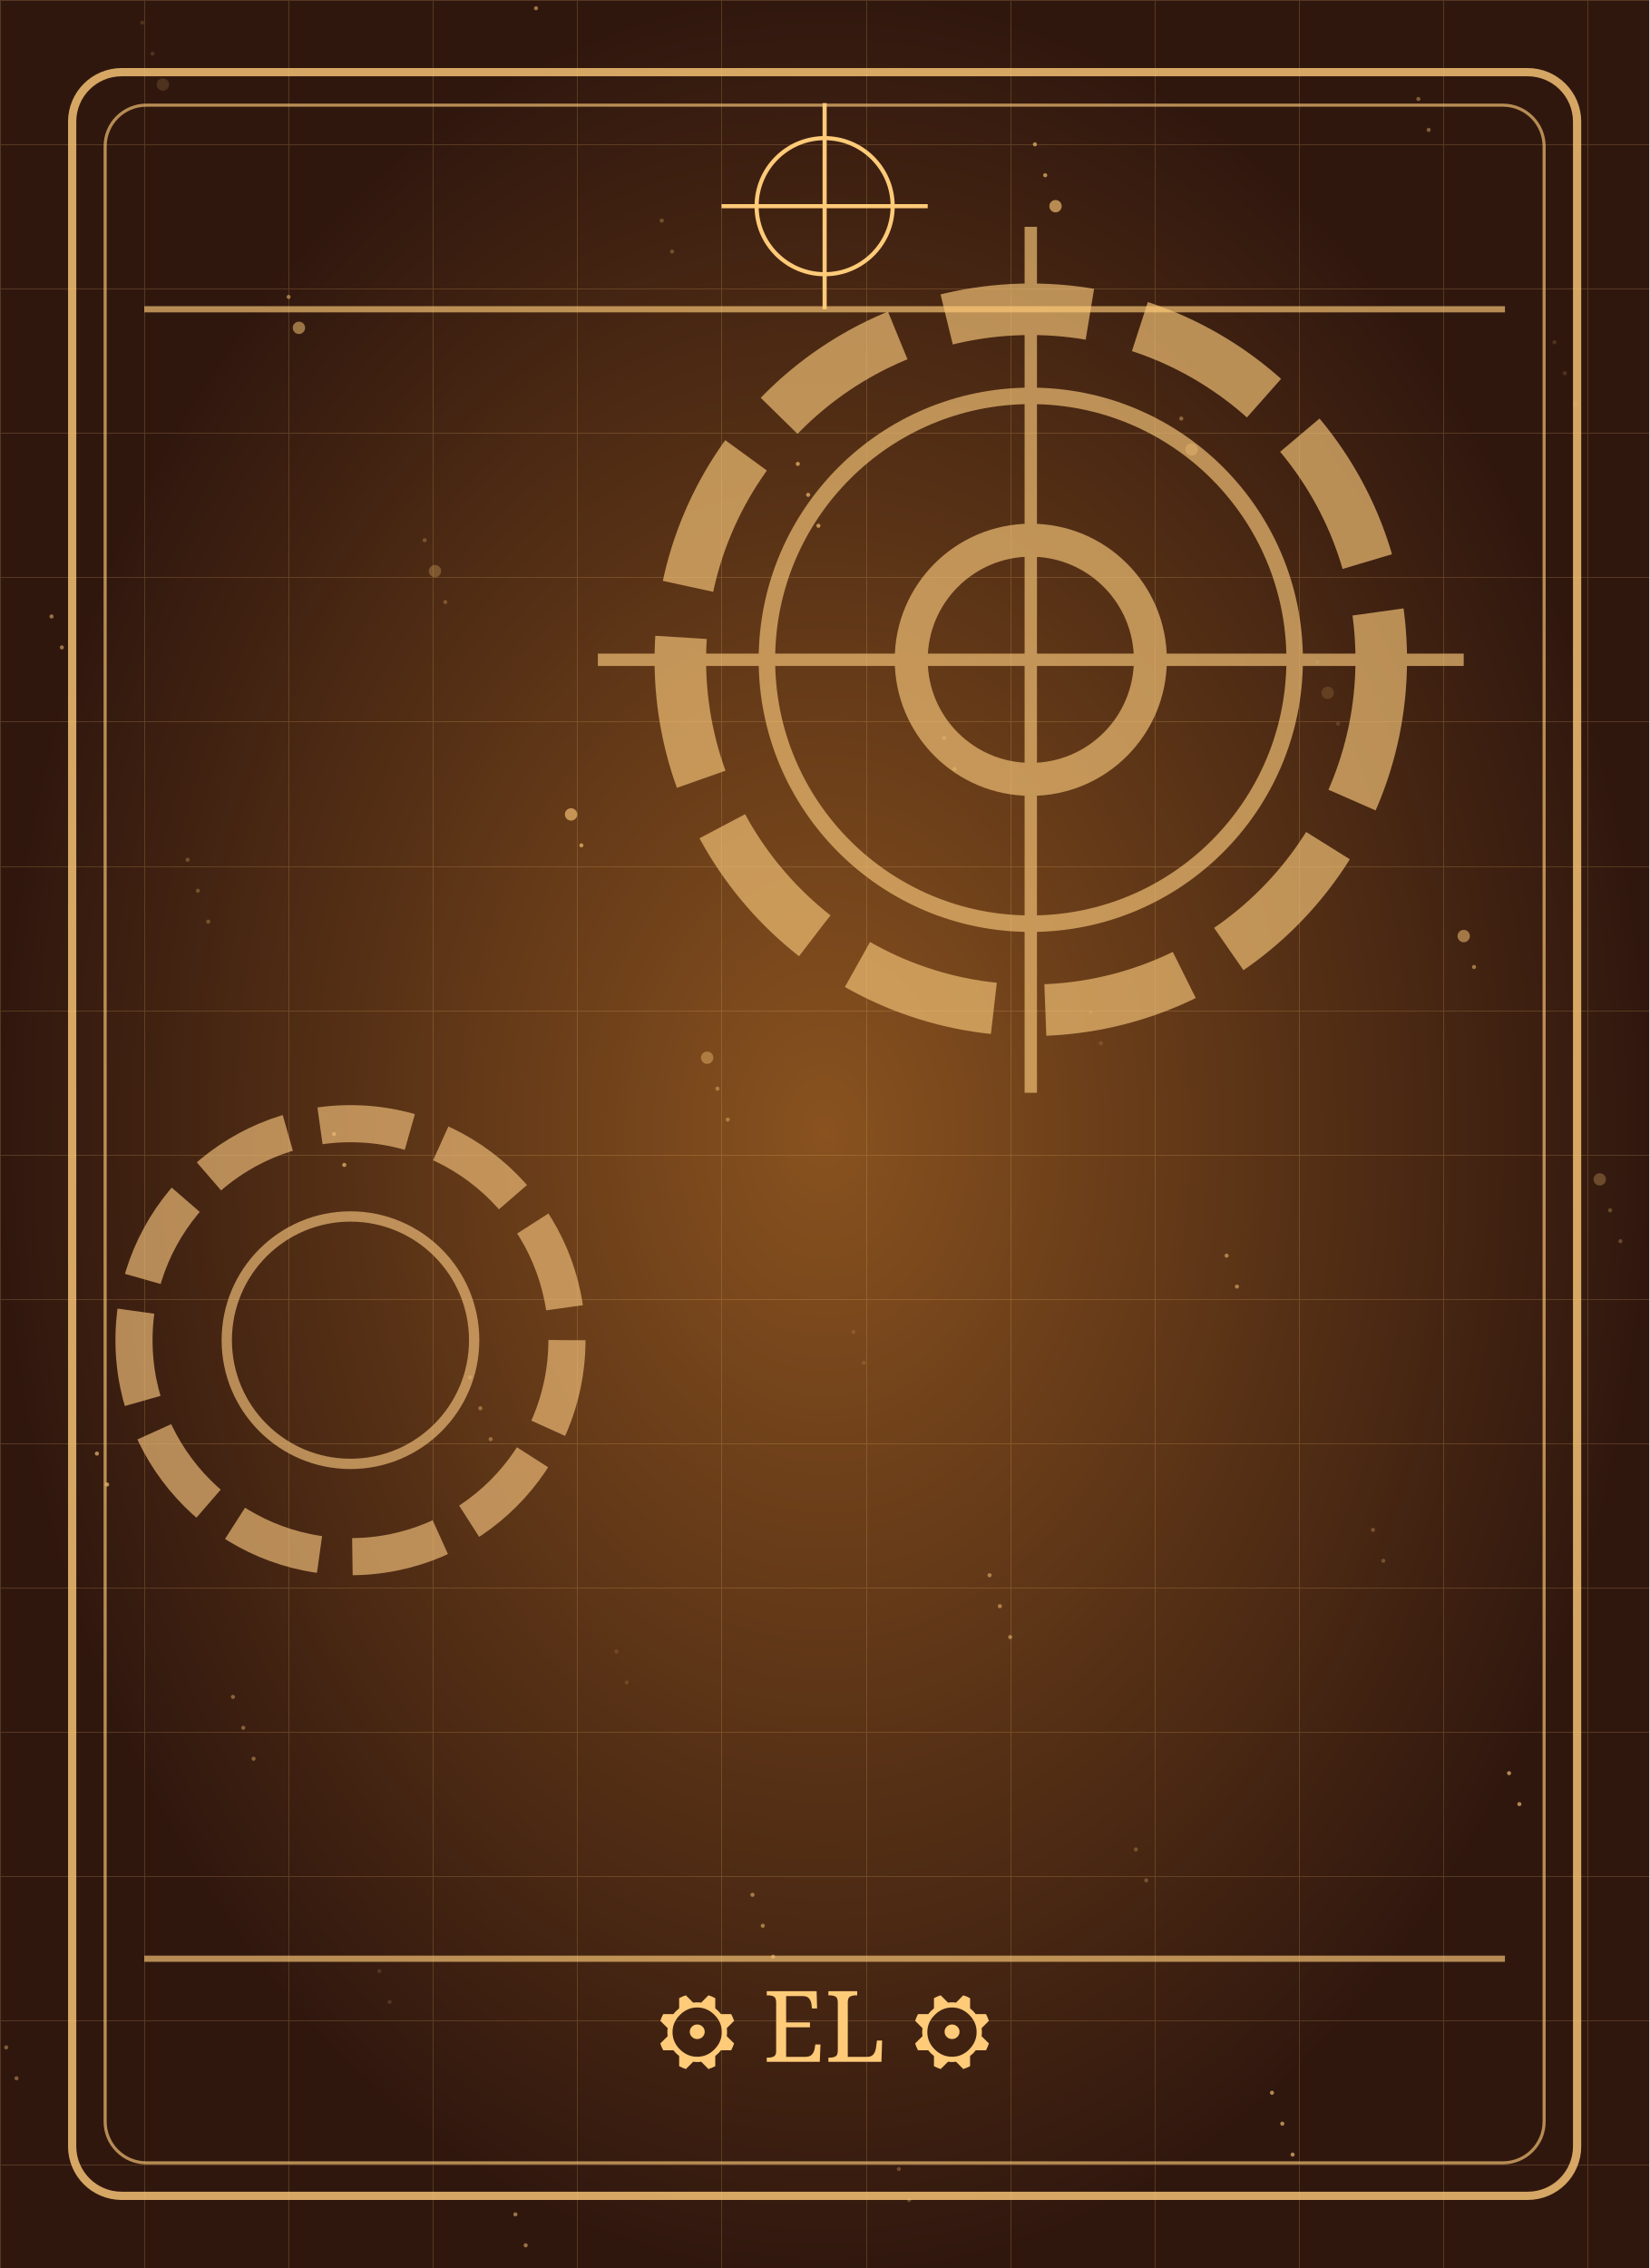
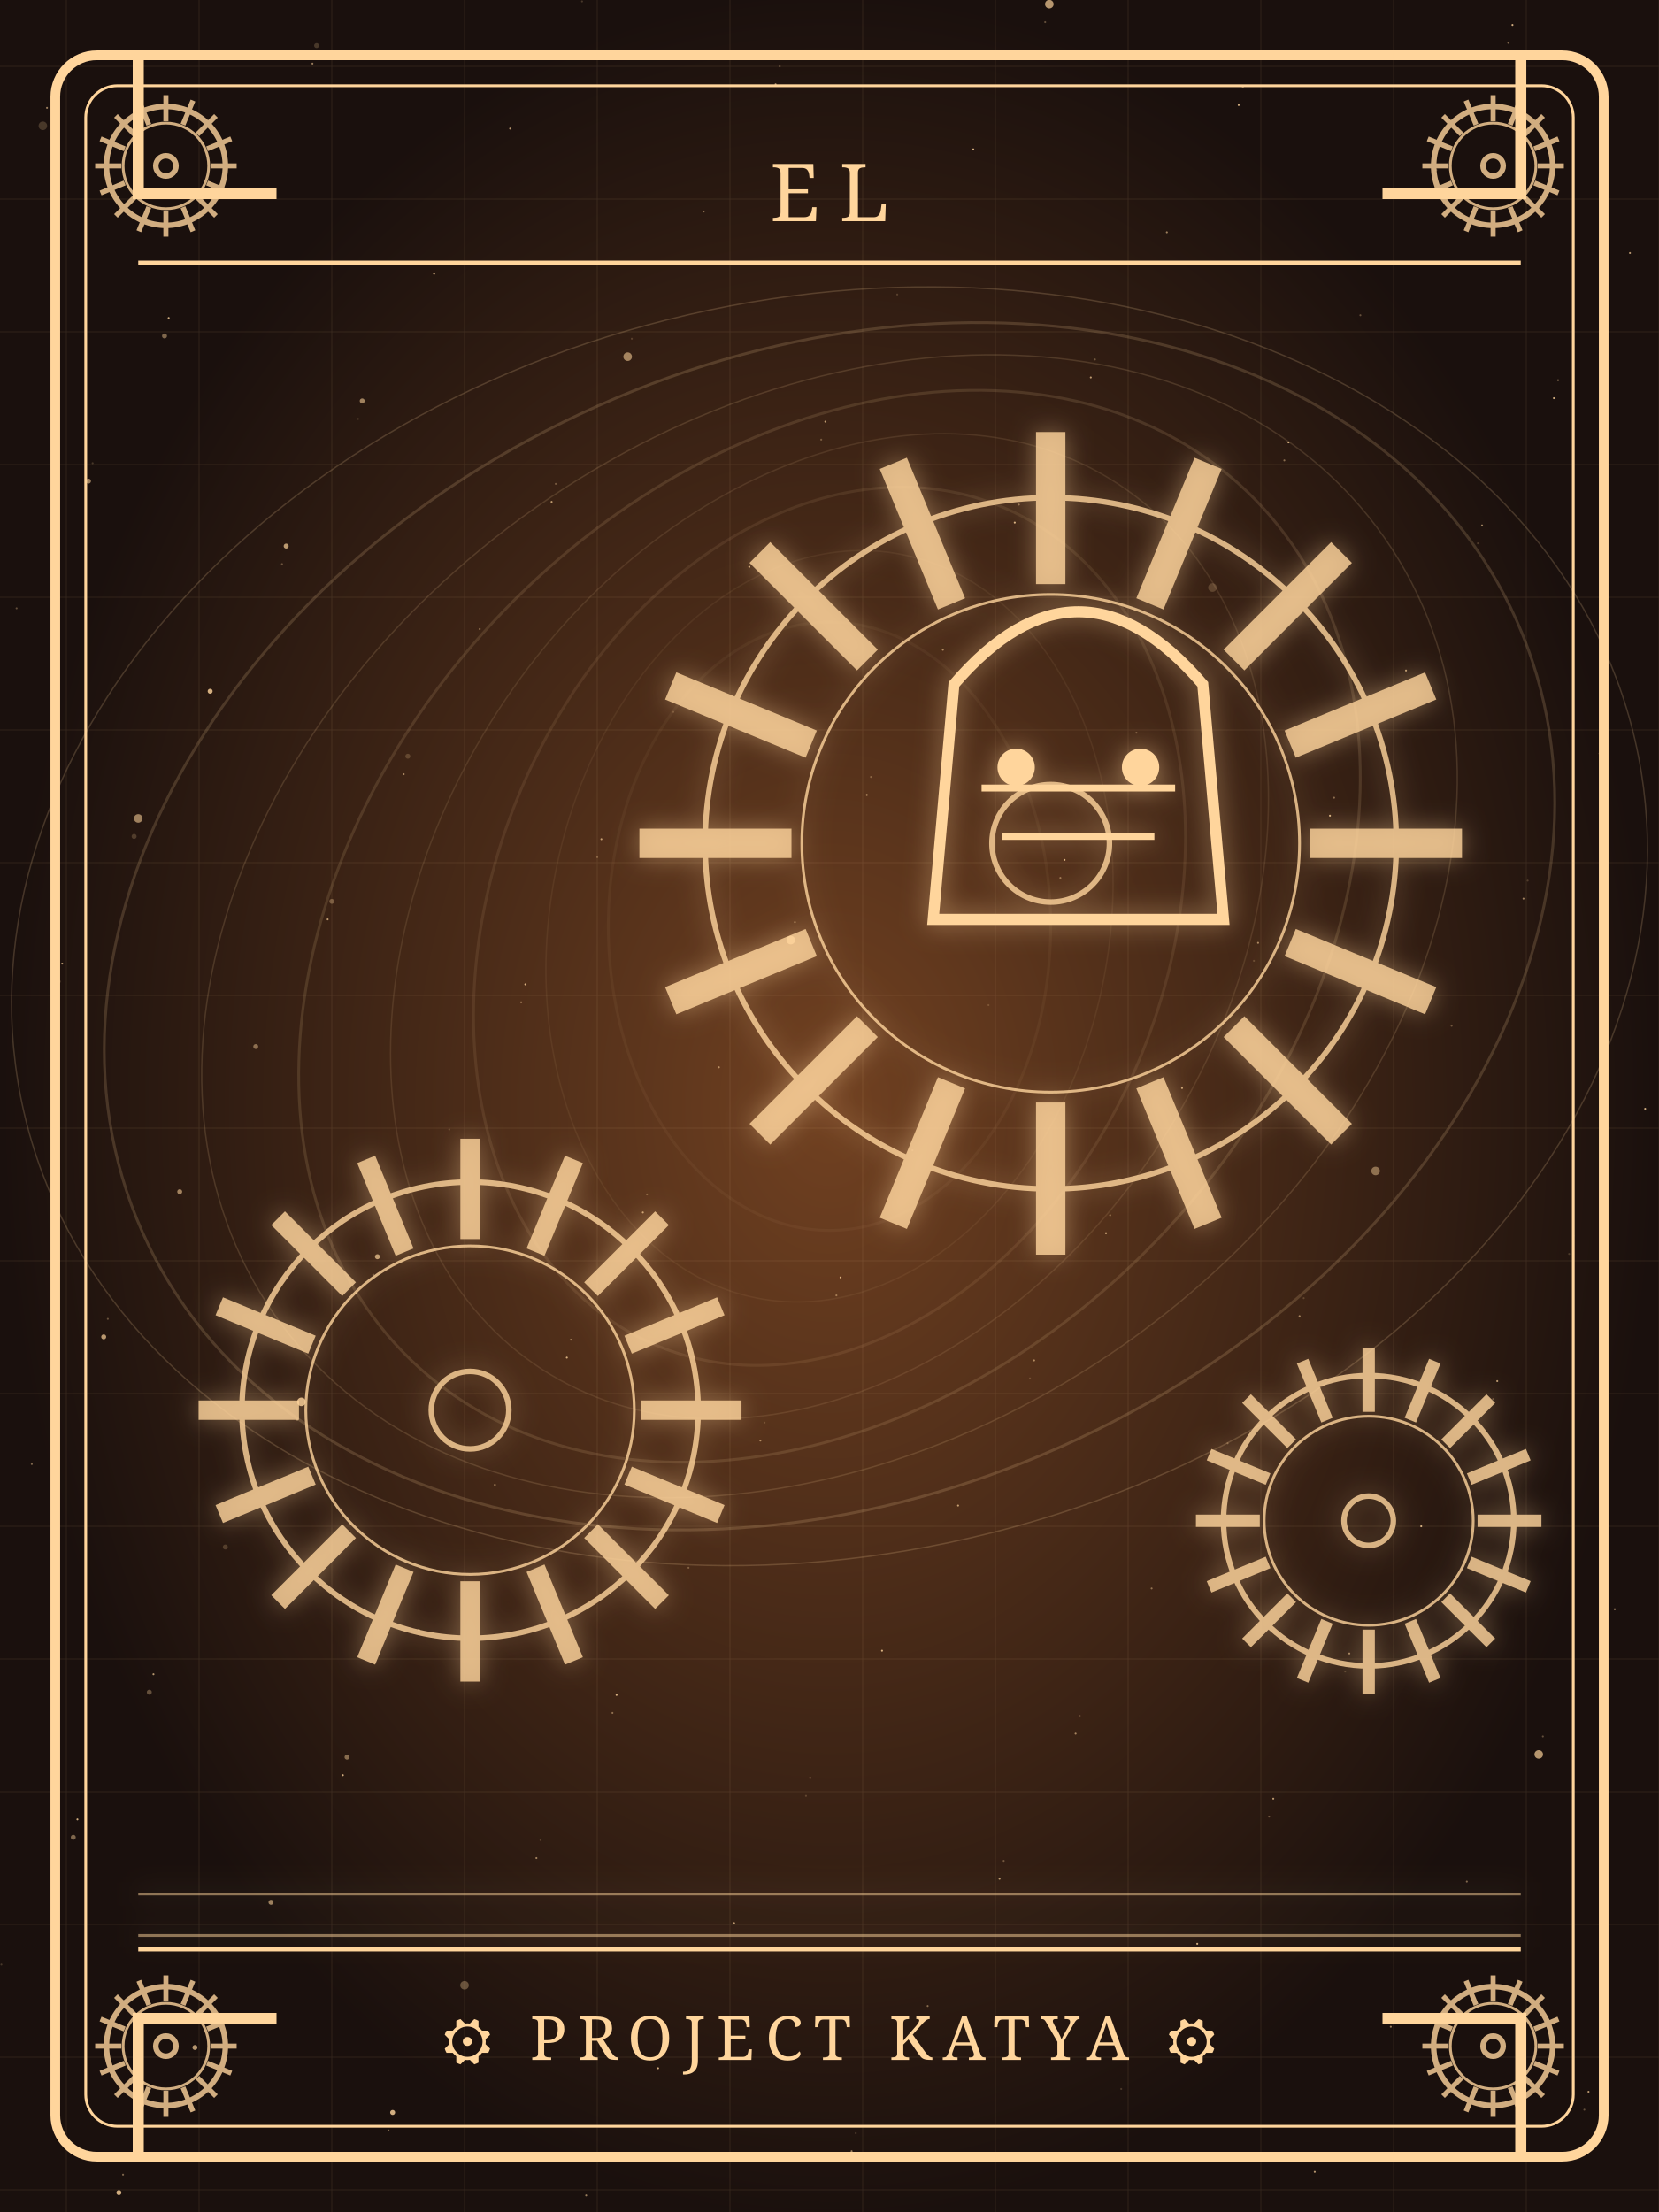
- <svg xmlns="http://www.w3.org/2000/svg" viewBox="0 0 800 1100">
+ <svg xmlns="http://www.w3.org/2000/svg" viewBox="0 0 1200 1600">
  <defs>
-     <radialGradient id="g">
-       <stop stop-color="#89521f" />
-       <stop offset="1" stop-color="#30170e" />
+     <radialGradient id="bg">
+       <stop stop-color="#714121" />
+       <stop offset="1" stop-color="#1a100d" />
    </radialGradient>
-     <pattern id="mesh" width="70" height="70" patternUnits="userSpaceOnUse">
-       <path d="M70 0H0V70" fill="none" stroke="#ffcb79" stroke-width=".8" opacity=".2" />
+     <radialGradient id="planet">
+       <stop stop-color="#ffd59c" stop-opacity=".75" />
+       <stop offset=".45" stop-color="#714121" />
+       <stop offset="1" stop-color="#1a100d" />
+     </radialGradient>
+     <pattern id="stars" width="96" height="96" patternUnits="userSpaceOnUse">
+       <path d="M0 48H96M48 0V96" stroke="#ffd59c" stroke-width=".5" opacity=".12" />
    </pattern>
+     <filter id="glow">
+       <feGaussianBlur stdDeviation="9" />
+     </filter>
  </defs>
-   <rect width="800" height="1100" fill="url(#g)" />
-   <rect width="800" height="1100" fill="url(#mesh)" />
-   <circle cx="79" cy="41" r="3" fill="#ffcb79" opacity="0.15" />
-   <circle cx="216" cy="292" r="1" fill="#ffcb79" opacity="0.27" />
-   <circle cx="353" cy="543" r="1" fill="#ffcb79" opacity="0.39" />
-   <circle cx="490" cy="794" r="1" fill="#ffcb79" opacity="0.51" />
-   <circle cx="627" cy="1045" r="1" fill="#ffcb79" opacity="0.63" />
-   <circle cx="764" cy="196" r="1" fill="#ffcb79" opacity="0.15" />
-   <circle cx="101" cy="447" r="1" fill="#ffcb79" opacity="0.27" />
-   <circle cx="238" cy="698" r="1" fill="#ffcb79" opacity="0.39" />
-   <circle cx="375" cy="949" r="1" fill="#ffcb79" opacity="0.51" />
-   <circle cx="512" cy="100" r="3" fill="#ffcb79" opacity="0.63" />
-   <circle cx="649" cy="351" r="1" fill="#ffcb79" opacity="0.15" />
-   <circle cx="786" cy="602" r="1" fill="#ffcb79" opacity="0.27" />
-   <circle cx="123" cy="853" r="1" fill="#ffcb79" opacity="0.39" />
-   <circle cx="260" cy="4" r="1" fill="#ffcb79" opacity="0.51" />
-   <circle cx="397" cy="255" r="1" fill="#ffcb79" opacity="0.63" />
-   <circle cx="534" cy="506" r="1" fill="#ffcb79" opacity="0.15" />
-   <circle cx="671" cy="757" r="1" fill="#ffcb79" opacity="0.27" />
-   <circle cx="8" cy="1008" r="1" fill="#ffcb79" opacity="0.39" />
-   <circle cx="145" cy="159" r="3" fill="#ffcb79" opacity="0.51" />
-   <circle cx="282" cy="410" r="1" fill="#ffcb79" opacity="0.63" />
-   <circle cx="419" cy="661" r="1" fill="#ffcb79" opacity="0.15" />
-   <circle cx="556" cy="912" r="1" fill="#ffcb79" opacity="0.27" />
-   <circle cx="693" cy="63" r="1" fill="#ffcb79" opacity="0.39" />
-   <circle cx="30" cy="314" r="1" fill="#ffcb79" opacity="0.51" />
-   <circle cx="167" cy="565" r="1" fill="#ffcb79" opacity="0.63" />
-   <circle cx="304" cy="816" r="1" fill="#ffcb79" opacity="0.15" />
-   <circle cx="441" cy="1067" r="1" fill="#ffcb79" opacity="0.27" />
-   <circle cx="578" cy="218" r="3" fill="#ffcb79" opacity="0.39" />
-   <circle cx="715" cy="469" r="1" fill="#ffcb79" opacity="0.51" />
-   <circle cx="52" cy="720" r="1" fill="#ffcb79" opacity="0.63" />
-   <circle cx="189" cy="971" r="1" fill="#ffcb79" opacity="0.15" />
-   <circle cx="326" cy="122" r="1" fill="#ffcb79" opacity="0.27" />
-   <circle cx="463" cy="373" r="1" fill="#ffcb79" opacity="0.39" />
-   <circle cx="600" cy="624" r="1" fill="#ffcb79" opacity="0.51" />
-   <circle cx="737" cy="875" r="1" fill="#ffcb79" opacity="0.63" />
-   <circle cx="74" cy="26" r="1" fill="#ffcb79" opacity="0.15" />
-   <circle cx="211" cy="277" r="3" fill="#ffcb79" opacity="0.27" />
-   <circle cx="348" cy="528" r="1" fill="#ffcb79" opacity="0.39" />
-   <circle cx="485" cy="779" r="1" fill="#ffcb79" opacity="0.51" />
-   <circle cx="622" cy="1030" r="1" fill="#ffcb79" opacity="0.63" />
-   <circle cx="759" cy="181" r="1" fill="#ffcb79" opacity="0.15" />
-   <circle cx="96" cy="432" r="1" fill="#ffcb79" opacity="0.27" />
-   <circle cx="233" cy="683" r="1" fill="#ffcb79" opacity="0.39" />
-   <circle cx="370" cy="934" r="1" fill="#ffcb79" opacity="0.51" />
-   <circle cx="507" cy="85" r="1" fill="#ffcb79" opacity="0.63" />
-   <circle cx="644" cy="336" r="3" fill="#ffcb79" opacity="0.15" />
-   <circle cx="781" cy="587" r="1" fill="#ffcb79" opacity="0.27" />
-   <circle cx="118" cy="838" r="1" fill="#ffcb79" opacity="0.39" />
-   <circle cx="255" cy="1089" r="1" fill="#ffcb79" opacity="0.51" />
-   <circle cx="392" cy="240" r="1" fill="#ffcb79" opacity="0.63" />
-   <circle cx="529" cy="491" r="1" fill="#ffcb79" opacity="0.15" />
-   <circle cx="666" cy="742" r="1" fill="#ffcb79" opacity="0.27" />
-   <circle cx="3" cy="993" r="1" fill="#ffcb79" opacity="0.39" />
-   <circle cx="140" cy="144" r="1" fill="#ffcb79" opacity="0.51" />
-   <circle cx="277" cy="395" r="3" fill="#ffcb79" opacity="0.63" />
-   <circle cx="414" cy="646" r="1" fill="#ffcb79" opacity="0.15" />
-   <circle cx="551" cy="897" r="1" fill="#ffcb79" opacity="0.27" />
-   <circle cx="688" cy="48" r="1" fill="#ffcb79" opacity="0.39" />
-   <circle cx="25" cy="299" r="1" fill="#ffcb79" opacity="0.51" />
-   <circle cx="162" cy="550" r="1" fill="#ffcb79" opacity="0.63" />
-   <circle cx="299" cy="801" r="1" fill="#ffcb79" opacity="0.15" />
-   <circle cx="436" cy="1052" r="1" fill="#ffcb79" opacity="0.27" />
-   <circle cx="573" cy="203" r="1" fill="#ffcb79" opacity="0.39" />
-   <circle cx="710" cy="454" r="3" fill="#ffcb79" opacity="0.51" />
-   <circle cx="47" cy="705" r="1" fill="#ffcb79" opacity="0.63" />
-   <circle cx="184" cy="956" r="1" fill="#ffcb79" opacity="0.15" />
-   <circle cx="321" cy="107" r="1" fill="#ffcb79" opacity="0.27" />
-   <circle cx="458" cy="358" r="1" fill="#ffcb79" opacity="0.39" />
-   <circle cx="595" cy="609" r="1" fill="#ffcb79" opacity="0.51" />
-   <circle cx="732" cy="860" r="1" fill="#ffcb79" opacity="0.63" />
-   <circle cx="69" cy="11" r="1" fill="#ffcb79" opacity="0.15" />
-   <circle cx="206" cy="262" r="1" fill="#ffcb79" opacity="0.27" />
-   <circle cx="343" cy="513" r="3" fill="#ffcb79" opacity="0.39" />
-   <circle cx="480" cy="764" r="1" fill="#ffcb79" opacity="0.51" />
-   <circle cx="617" cy="1015" r="1" fill="#ffcb79" opacity="0.63" />
-   <circle cx="754" cy="166" r="1" fill="#ffcb79" opacity="0.15" />
-   <circle cx="91" cy="417" r="1" fill="#ffcb79" opacity="0.27" />
-   <circle cx="228" cy="668" r="1" fill="#ffcb79" opacity="0.39" />
-   <circle cx="365" cy="919" r="1" fill="#ffcb79" opacity="0.51" />
-   <circle cx="502" cy="70" r="1" fill="#ffcb79" opacity="0.63" />
-   <circle cx="639" cy="321" r="1" fill="#ffcb79" opacity="0.15" />
-   <circle cx="776" cy="572" r="3" fill="#ffcb79" opacity="0.27" />
-   <circle cx="113" cy="823" r="1" fill="#ffcb79" opacity="0.39" />
-   <circle cx="250" cy="1074" r="1" fill="#ffcb79" opacity="0.51" />
-   <circle cx="387" cy="225" r="1" fill="#ffcb79" opacity="0.63" />
-   <g opacity=".7">
-     <g transform="translate(500 320)" fill="none" stroke="#eebd73">
-       <circle r="170" stroke-width="25" stroke-dasharray="70 25" />
-       <circle r="128" stroke-width="8" />
-       <circle r="58" stroke-width="16" />
-       <path d="M-210 0H210M0 -210V210" stroke-width="6" />
+   <rect width="1200" height="1600" fill="url(#bg)" />
+   <rect width="1200" height="1600" fill="url(#stars)" />
+   <circle cx="31" cy="91" r="3.1" fill="#ffd59c" opacity="0.2" />
+   <circle cx="204" cy="408" r="0.7" fill="#ffd59c" opacity="0.32" />
+   <circle cx="377" cy="725" r="0.7" fill="#ffd59c" opacity="0.44" />
+   <circle cx="550" cy="1042" r="0.7" fill="#ffd59c" opacity="0.56" />
+   <circle cx="723" cy="1359" r="0.7" fill="#ffd59c" opacity="0.68" />
+   <circle cx="896" cy="76" r="0.7" fill="#ffd59c" opacity="0.8" />
+   <circle cx="1069" cy="393" r="0.7" fill="#ffd59c" opacity="0.2" />
+   <circle cx="42" cy="710" r="1.8" fill="#ffd59c" opacity="0.32" />
+   <circle cx="215" cy="1027" r="0.7" fill="#ffd59c" opacity="0.44" />
+   <circle cx="388" cy="1344" r="0.7" fill="#ffd59c" opacity="0.56" />
+   <circle cx="561" cy="61" r="0.7" fill="#ffd59c" opacity="0.68" />
+   <circle cx="734" cy="378" r="0.7" fill="#ffd59c" opacity="0.8" />
+   <circle cx="907" cy="695" r="0.7" fill="#ffd59c" opacity="0.2" />
+   <circle cx="1080" cy="1012" r="0.7" fill="#ffd59c" opacity="0.32" />
+   <circle cx="53" cy="1329" r="1.8" fill="#ffd59c" opacity="0.44" />
+   <circle cx="226" cy="46" r="0.7" fill="#ffd59c" opacity="0.56" />
+   <circle cx="399" cy="363" r="0.7" fill="#ffd59c" opacity="0.68" />
+   <circle cx="572" cy="680" r="3.1" fill="#ffd59c" opacity="0.8" />
+   <circle cx="745" cy="997" r="0.7" fill="#ffd59c" opacity="0.2" />
+   <circle cx="918" cy="1314" r="0.7" fill="#ffd59c" opacity="0.32" />
+   <circle cx="1091" cy="31" r="0.7" fill="#ffd59c" opacity="0.44" />
+   <circle cx="64" cy="348" r="1.8" fill="#ffd59c" opacity="0.56" />
+   <circle cx="237" cy="665" r="0.7" fill="#ffd59c" opacity="0.68" />
+   <circle cx="410" cy="982" r="0.7" fill="#ffd59c" opacity="0.8" />
+   <circle cx="583" cy="1299" r="0.7" fill="#ffd59c" opacity="0.2" />
+   <circle cx="756" cy="16" r="0.7" fill="#ffd59c" opacity="0.32" />
+   <circle cx="929" cy="333" r="0.7" fill="#ffd59c" opacity="0.44" />
+   <circle cx="1102" cy="650" r="0.7" fill="#ffd59c" opacity="0.56" />
+   <circle cx="75" cy="967" r="1.8" fill="#ffd59c" opacity="0.68" />
+   <circle cx="248" cy="1284" r="0.7" fill="#ffd59c" opacity="0.8" />
+   <circle cx="421" cy="1" r="0.7" fill="#ffd59c" opacity="0.2" />
+   <circle cx="594" cy="318" r="0.7" fill="#ffd59c" opacity="0.32" />
+   <circle cx="767" cy="635" r="0.7" fill="#ffd59c" opacity="0.44" />
+   <circle cx="940" cy="952" r="0.7" fill="#ffd59c" opacity="0.56" />
+   <circle cx="1113" cy="1269" r="3.1" fill="#ffd59c" opacity="0.68" />
+   <circle cx="86" cy="1586" r="1.8" fill="#ffd59c" opacity="0.8" />
+   <circle cx="259" cy="303" r="0.7" fill="#ffd59c" opacity="0.2" />
+   <circle cx="432" cy="620" r="0.7" fill="#ffd59c" opacity="0.32" />
+   <circle cx="605" cy="937" r="0.7" fill="#ffd59c" opacity="0.44" />
+   <circle cx="778" cy="1254" r="0.7" fill="#ffd59c" opacity="0.56" />
+   <circle cx="951" cy="1571" r="0.7" fill="#ffd59c" opacity="0.68" />
+   <circle cx="1124" cy="288" r="0.7" fill="#ffd59c" opacity="0.8" />
+   <circle cx="97" cy="605" r="1.8" fill="#ffd59c" opacity="0.2" />
+   <circle cx="270" cy="922" r="0.7" fill="#ffd59c" opacity="0.32" />
+   <circle cx="443" cy="1239" r="0.7" fill="#ffd59c" opacity="0.44" />
+   <circle cx="616" cy="1556" r="0.7" fill="#ffd59c" opacity="0.56" />
+   <circle cx="789" cy="273" r="0.7" fill="#ffd59c" opacity="0.68" />
+   <circle cx="962" cy="590" r="0.7" fill="#ffd59c" opacity="0.8" />
+   <circle cx="1135" cy="907" r="0.7" fill="#ffd59c" opacity="0.2" />
+   <circle cx="108" cy="1224" r="1.8" fill="#ffd59c" opacity="0.32" />
+   <circle cx="281" cy="1541" r="0.7" fill="#ffd59c" opacity="0.44" />
+   <circle cx="454" cy="258" r="3.1" fill="#ffd59c" opacity="0.56" />
+   <circle cx="627" cy="575" r="0.7" fill="#ffd59c" opacity="0.68" />
+   <circle cx="800" cy="892" r="0.7" fill="#ffd59c" opacity="0.8" />
+   <circle cx="973" cy="1209" r="0.7" fill="#ffd59c" opacity="0.2" />
+   <circle cx="1146" cy="1526" r="0.7" fill="#ffd59c" opacity="0.32" />
+   <circle cx="119" cy="243" r="1.8" fill="#ffd59c" opacity="0.44" />
+   <circle cx="292" cy="560" r="0.7" fill="#ffd59c" opacity="0.56" />
+   <circle cx="465" cy="877" r="0.7" fill="#ffd59c" opacity="0.68" />
+   <circle cx="638" cy="1194" r="0.7" fill="#ffd59c" opacity="0.8" />
+   <circle cx="811" cy="1511" r="0.7" fill="#ffd59c" opacity="0.2" />
+   <circle cx="984" cy="228" r="0.7" fill="#ffd59c" opacity="0.32" />
+   <circle cx="1157" cy="545" r="0.7" fill="#ffd59c" opacity="0.44" />
+   <circle cx="130" cy="862" r="1.8" fill="#ffd59c" opacity="0.56" />
+   <circle cx="303" cy="1179" r="0.7" fill="#ffd59c" opacity="0.68" />
+   <circle cx="476" cy="1496" r="0.7" fill="#ffd59c" opacity="0.8" />
+   <circle cx="649" cy="213" r="0.7" fill="#ffd59c" opacity="0.2" />
+   <circle cx="822" cy="530" r="0.7" fill="#ffd59c" opacity="0.32" />
+   <circle cx="995" cy="847" r="3.1" fill="#ffd59c" opacity="0.44" />
+   <circle cx="1168" cy="1164" r="0.7" fill="#ffd59c" opacity="0.56" />
+   <circle cx="141" cy="1481" r="1.8" fill="#ffd59c" opacity="0.68" />
+   <circle cx="314" cy="198" r="0.7" fill="#ffd59c" opacity="0.8" />
+   <circle cx="487" cy="515" r="0.7" fill="#ffd59c" opacity="0.2" />
+   <circle cx="660" cy="832" r="0.7" fill="#ffd59c" opacity="0.32" />
+   <circle cx="833" cy="1149" r="0.7" fill="#ffd59c" opacity="0.44" />
+   <circle cx="1006" cy="1466" r="0.7" fill="#ffd59c" opacity="0.56" />
+   <circle cx="1179" cy="183" r="0.7" fill="#ffd59c" opacity="0.68" />
+   <circle cx="152" cy="500" r="1.8" fill="#ffd59c" opacity="0.8" />
+   <circle cx="325" cy="817" r="0.7" fill="#ffd59c" opacity="0.2" />
+   <circle cx="498" cy="1134" r="0.7" fill="#ffd59c" opacity="0.32" />
+   <circle cx="671" cy="1451" r="0.7" fill="#ffd59c" opacity="0.44" />
+   <circle cx="844" cy="168" r="0.7" fill="#ffd59c" opacity="0.56" />
+   <circle cx="1017" cy="485" r="0.7" fill="#ffd59c" opacity="0.68" />
+   <circle cx="1190" cy="802" r="0.7" fill="#ffd59c" opacity="0.8" />
+   <circle cx="163" cy="1119" r="1.8" fill="#ffd59c" opacity="0.2" />
+   <circle cx="336" cy="1436" r="3.1" fill="#ffd59c" opacity="0.32" />
+   <circle cx="509" cy="153" r="0.7" fill="#ffd59c" opacity="0.44" />
+   <circle cx="682" cy="470" r="0.7" fill="#ffd59c" opacity="0.56" />
+   <circle cx="855" cy="787" r="0.7" fill="#ffd59c" opacity="0.68" />
+   <circle cx="1028" cy="1104" r="0.7" fill="#ffd59c" opacity="0.8" />
+   <circle cx="1" cy="1421" r="0.7" fill="#ffd59c" opacity="0.2" />
+   <circle cx="174" cy="138" r="1.8" fill="#ffd59c" opacity="0.32" />
+   <circle cx="347" cy="455" r="0.7" fill="#ffd59c" opacity="0.44" />
+   <circle cx="520" cy="772" r="0.7" fill="#ffd59c" opacity="0.56" />
+   <circle cx="693" cy="1089" r="0.7" fill="#ffd59c" opacity="0.68" />
+   <circle cx="866" cy="1406" r="0.7" fill="#ffd59c" opacity="0.8" />
+   <circle cx="1039" cy="123" r="0.7" fill="#ffd59c" opacity="0.2" />
+   <circle cx="12" cy="440" r="0.7" fill="#ffd59c" opacity="0.32" />
+   <circle cx="185" cy="757" r="1.8" fill="#ffd59c" opacity="0.44" />
+   <circle cx="358" cy="1074" r="0.7" fill="#ffd59c" opacity="0.56" />
+   <circle cx="531" cy="1391" r="0.7" fill="#ffd59c" opacity="0.68" />
+   <circle cx="704" cy="108" r="0.7" fill="#ffd59c" opacity="0.8" />
+   <circle cx="877" cy="425" r="3.1" fill="#ffd59c" opacity="0.2" />
+   <circle cx="1050" cy="742" r="0.7" fill="#ffd59c" opacity="0.32" />
+   <circle cx="23" cy="1059" r="0.7" fill="#ffd59c" opacity="0.44" />
+   <circle cx="196" cy="1376" r="1.8" fill="#ffd59c" opacity="0.56" />
+   <circle cx="369" cy="93" r="0.7" fill="#ffd59c" opacity="0.68" />
+   <circle cx="542" cy="410" r="0.7" fill="#ffd59c" opacity="0.8" />
+   <circle cx="715" cy="727" r="0.7" fill="#ffd59c" opacity="0.2" />
+   <circle cx="888" cy="1044" r="0.7" fill="#ffd59c" opacity="0.32" />
+   <circle cx="1061" cy="1361" r="0.7" fill="#ffd59c" opacity="0.44" />
+   <circle cx="34" cy="78" r="0.7" fill="#ffd59c" opacity="0.56" />
+   <circle cx="207" cy="395" r="1.8" fill="#ffd59c" opacity="0.68" />
+   <circle cx="380" cy="712" r="0.7" fill="#ffd59c" opacity="0.8" />
+   <circle cx="553" cy="1029" r="0.7" fill="#ffd59c" opacity="0.2" />
+   <circle cx="726" cy="1346" r="0.7" fill="#ffd59c" opacity="0.32" />
+   <circle cx="899" cy="63" r="0.7" fill="#ffd59c" opacity="0.44" />
+   <circle cx="1072" cy="380" r="0.7" fill="#ffd59c" opacity="0.56" />
+   <circle cx="45" cy="697" r="0.7" fill="#ffd59c" opacity="0.68" />
+   <circle cx="218" cy="1014" r="3.1" fill="#ffd59c" opacity="0.8" />
+   <circle cx="391" cy="1331" r="0.7" fill="#ffd59c" opacity="0.2" />
+   <circle cx="564" cy="48" r="0.7" fill="#ffd59c" opacity="0.32" />
+   <circle cx="737" cy="365" r="0.7" fill="#ffd59c" opacity="0.44" />
+   <circle cx="910" cy="682" r="0.7" fill="#ffd59c" opacity="0.56" />
+   <circle cx="1083" cy="999" r="0.7" fill="#ffd59c" opacity="0.68" />
+   <circle cx="56" cy="1316" r="0.7" fill="#ffd59c" opacity="0.8" />
+   <circle cx="229" cy="33" r="1.8" fill="#ffd59c" opacity="0.2" />
+   <circle cx="402" cy="350" r="0.7" fill="#ffd59c" opacity="0.32" />
+   <circle cx="575" cy="667" r="0.7" fill="#ffd59c" opacity="0.44" />
+   <circle cx="748" cy="984" r="0.7" fill="#ffd59c" opacity="0.56" />
+   <circle cx="921" cy="1301" r="0.7" fill="#ffd59c" opacity="0.68" />
+   <circle cx="1094" cy="18" r="0.7" fill="#ffd59c" opacity="0.8" />
+   <circle cx="67" cy="335" r="0.7" fill="#ffd59c" opacity="0.2" />
+   <circle cx="240" cy="652" r="1.8" fill="#ffd59c" opacity="0.32" />
+   <circle cx="413" cy="969" r="0.7" fill="#ffd59c" opacity="0.44" />
+   <circle cx="586" cy="1286" r="0.7" fill="#ffd59c" opacity="0.56" />
+   <circle cx="759" cy="3" r="3.1" fill="#ffd59c" opacity="0.68" />
+   <circle cx="932" cy="320" r="0.7" fill="#ffd59c" opacity="0.8" />
+   <circle cx="1105" cy="637" r="0.7" fill="#ffd59c" opacity="0.2" />
+   <circle cx="78" cy="954" r="0.7" fill="#ffd59c" opacity="0.32" />
+   <circle cx="251" cy="1271" r="1.8" fill="#ffd59c" opacity="0.44" />
+   <circle cx="424" cy="1588" r="0.7" fill="#ffd59c" opacity="0.56" />
+   <circle cx="597" cy="305" r="0.7" fill="#ffd59c" opacity="0.68" />
+   <circle cx="770" cy="622" r="0.7" fill="#ffd59c" opacity="0.8" />
+   <circle cx="943" cy="939" r="0.7" fill="#ffd59c" opacity="0.2" />
+   <circle cx="1116" cy="1256" r="0.7" fill="#ffd59c" opacity="0.32" />
+   <circle cx="89" cy="1573" r="0.7" fill="#ffd59c" opacity="0.44" />
+   <circle cx="262" cy="290" r="1.8" fill="#ffd59c" opacity="0.56" />
+   <circle cx="435" cy="607" r="0.7" fill="#ffd59c" opacity="0.68" />
+   <circle cx="608" cy="924" r="0.7" fill="#ffd59c" opacity="0.8" />
+   <circle cx="781" cy="1241" r="0.7" fill="#ffd59c" opacity="0.2" />
+   <circle cx="954" cy="1558" r="0.7" fill="#ffd59c" opacity="0.32" />
+   <circle cx="1127" cy="275" r="0.7" fill="#ffd59c" opacity="0.44" />
+   <circle cx="100" cy="592" r="3.1" fill="#ffd59c" opacity="0.56" />
+   <circle cx="273" cy="909" r="1.8" fill="#ffd59c" opacity="0.68" />
+   <circle cx="446" cy="1226" r="0.7" fill="#ffd59c" opacity="0.8" />
+   <circle cx="619" cy="1543" r="0.7" fill="#ffd59c" opacity="0.2" />
+   <circle cx="792" cy="260" r="0.7" fill="#ffd59c" opacity="0.32" />
+   <circle cx="965" cy="577" r="0.7" fill="#ffd59c" opacity="0.44" />
+   <circle cx="1138" cy="894" r="0.7" fill="#ffd59c" opacity="0.56" />
+   <circle cx="111" cy="1211" r="0.7" fill="#ffd59c" opacity="0.68" />
+   <circle cx="284" cy="1528" r="1.8" fill="#ffd59c" opacity="0.8" />
+   <circle cx="457" cy="245" r="0.7" fill="#ffd59c" opacity="0.2" />
+   <circle cx="630" cy="562" r="0.7" fill="#ffd59c" opacity="0.32" />
+   <circle cx="803" cy="879" r="0.7" fill="#ffd59c" opacity="0.44" />
+   <circle cx="976" cy="1196" r="0.7" fill="#ffd59c" opacity="0.56" />
+   <circle cx="1149" cy="1513" r="0.7" fill="#ffd59c" opacity="0.68" />
+   <circle cx="122" cy="230" r="0.7" fill="#ffd59c" opacity="0.8" />
+   <circle cx="295" cy="547" r="1.8" fill="#ffd59c" opacity="0.2" />
+   <circle cx="468" cy="864" r="0.7" fill="#ffd59c" opacity="0.32" />
+   <ellipse cx="600" cy="670" rx="160" ry="220" fill="none" stroke="#ffd59c" stroke-width="2" opacity="0.05" transform="rotate(0 600 670)" />
+   <ellipse cx="600" cy="670" rx="202" ry="274" fill="none" stroke="#ffd59c" stroke-width="1" opacity="0.07" transform="rotate(11 600 670)" />
+   <ellipse cx="600" cy="670" rx="244" ry="328" fill="none" stroke="#ffd59c" stroke-width="2" opacity="0.09" transform="rotate(22 600 670)" />
+   <ellipse cx="600" cy="670" rx="286" ry="382" fill="none" stroke="#ffd59c" stroke-width="1" opacity="0.11" transform="rotate(33 600 670)" />
+   <ellipse cx="600" cy="670" rx="328" ry="436" fill="none" stroke="#ffd59c" stroke-width="2" opacity="0.13" transform="rotate(44 600 670)" />
+   <ellipse cx="600" cy="670" rx="370" ry="490" fill="none" stroke="#ffd59c" stroke-width="1" opacity="0.15" transform="rotate(55 600 670)" />
+   <ellipse cx="600" cy="670" rx="412" ry="544" fill="none" stroke="#ffd59c" stroke-width="2" opacity="0.17" transform="rotate(66 600 670)" />
+   <ellipse cx="600" cy="670" rx="454" ry="598" fill="none" stroke="#ffd59c" stroke-width="1" opacity="0.19" transform="rotate(77 600 670)" />
+   <g opacity=".5" filter="url(#glow)">
+     <g transform="translate(760 610)" stroke="#ffd59c" fill="none" opacity=".8">
+       <circle r="250" stroke-width="4" />
+       <circle r="180" stroke-width="2" />
+       <circle r="42.5" stroke-width="4" />
+       <path transform="rotate(0)" d="M0 -187.5V-297.5" stroke-width="21.25" />
+       <path transform="rotate(22.5)" d="M0 -187.5V-297.5" stroke-width="21.25" />
+       <path transform="rotate(45)" d="M0 -187.5V-297.5" stroke-width="21.25" />
+       <path transform="rotate(67.5)" d="M0 -187.5V-297.5" stroke-width="21.25" />
+       <path transform="rotate(90)" d="M0 -187.5V-297.5" stroke-width="21.25" />
+       <path transform="rotate(112.5)" d="M0 -187.5V-297.5" stroke-width="21.25" />
+       <path transform="rotate(135)" d="M0 -187.5V-297.5" stroke-width="21.25" />
+       <path transform="rotate(157.5)" d="M0 -187.5V-297.5" stroke-width="21.25" />
+       <path transform="rotate(180)" d="M0 -187.5V-297.5" stroke-width="21.25" />
+       <path transform="rotate(202.5)" d="M0 -187.5V-297.5" stroke-width="21.25" />
+       <path transform="rotate(225)" d="M0 -187.5V-297.5" stroke-width="21.25" />
+       <path transform="rotate(247.5)" d="M0 -187.5V-297.5" stroke-width="21.25" />
+       <path transform="rotate(270)" d="M0 -187.5V-297.5" stroke-width="21.25" />
+       <path transform="rotate(292.5)" d="M0 -187.5V-297.5" stroke-width="21.25" />
+       <path transform="rotate(315)" d="M0 -187.5V-297.5" stroke-width="21.25" />
+       <path transform="rotate(337.5)" d="M0 -187.5V-297.5" stroke-width="21.25" />
    </g>
-     <g transform="translate(170 650)">
-       <circle r="105" stroke="#e9b875" fill="none" stroke-width="18" stroke-dasharray="44 16" />
-       <circle r="60" stroke="#e9b875" fill="none" stroke-width="5" />
+     <g transform="translate(340 1020)" stroke="#ffd59c" fill="none" opacity=".8">
+       <circle r="165" stroke-width="4" />
+       <circle r="118.8" stroke-width="2" />
+       <circle r="28.05" stroke-width="4" />
+       <path transform="rotate(0)" d="M0 -123.75V-196.35" stroke-width="14.025" />
+       <path transform="rotate(22.5)" d="M0 -123.75V-196.35" stroke-width="14.025" />
+       <path transform="rotate(45)" d="M0 -123.75V-196.35" stroke-width="14.025" />
+       <path transform="rotate(67.5)" d="M0 -123.75V-196.35" stroke-width="14.025" />
+       <path transform="rotate(90)" d="M0 -123.75V-196.35" stroke-width="14.025" />
+       <path transform="rotate(112.5)" d="M0 -123.75V-196.35" stroke-width="14.025" />
+       <path transform="rotate(135)" d="M0 -123.75V-196.35" stroke-width="14.025" />
+       <path transform="rotate(157.5)" d="M0 -123.75V-196.35" stroke-width="14.025" />
+       <path transform="rotate(180)" d="M0 -123.75V-196.35" stroke-width="14.025" />
+       <path transform="rotate(202.5)" d="M0 -123.75V-196.35" stroke-width="14.025" />
+       <path transform="rotate(225)" d="M0 -123.75V-196.35" stroke-width="14.025" />
+       <path transform="rotate(247.5)" d="M0 -123.75V-196.35" stroke-width="14.025" />
+       <path transform="rotate(270)" d="M0 -123.75V-196.35" stroke-width="14.025" />
+       <path transform="rotate(292.5)" d="M0 -123.75V-196.35" stroke-width="14.025" />
+       <path transform="rotate(315)" d="M0 -123.75V-196.35" stroke-width="14.025" />
+       <path transform="rotate(337.5)" d="M0 -123.75V-196.35" stroke-width="14.025" />
    </g>
-   </g>
-   <rect x="35" y="35" width="730" height="1030" rx="24" fill="none" stroke="#ffcb79" stroke-width="4" opacity=".8" />
-   <rect x="51" y="51" width="698" height="998" rx="20" fill="none" stroke="#ffcb79" stroke-width="1.5" opacity=".65" />
-   <path d="M70 150H730M70 950H730" stroke="#ffcb79" stroke-width="3" opacity=".65" />
-   <g transform="translate(400 100)" stroke="#ffcb79" fill="none" stroke-width="2">
-     <circle r="33" />
-     <path d="M0 -50V50M-50 0H50" />
-   </g>
-   <g fill="#ffcb79" font-family="Georgia,serif" font-size="48" text-anchor="middle">
-     <text x="400" y="1000">⚙ EL ⚙</text>
+     <g transform="translate(990 1100)" stroke="#ffd59c" fill="none" opacity=".8">
+       <circle r="105" stroke-width="4" />
+       <circle r="75.6" stroke-width="2" />
+       <circle r="17.85" stroke-width="4" />
+       <path transform="rotate(0)" d="M0 -78.75V-124.95" stroke-width="8.925" />
+       <path transform="rotate(22.5)" d="M0 -78.75V-124.95" stroke-width="8.925" />
+       <path transform="rotate(45)" d="M0 -78.75V-124.95" stroke-width="8.925" />
+       <path transform="rotate(67.5)" d="M0 -78.75V-124.95" stroke-width="8.925" />
+       <path transform="rotate(90)" d="M0 -78.75V-124.95" stroke-width="8.925" />
+       <path transform="rotate(112.5)" d="M0 -78.75V-124.95" stroke-width="8.925" />
+       <path transform="rotate(135)" d="M0 -78.75V-124.95" stroke-width="8.925" />
+       <path transform="rotate(157.5)" d="M0 -78.75V-124.95" stroke-width="8.925" />
+       <path transform="rotate(180)" d="M0 -78.75V-124.95" stroke-width="8.925" />
+       <path transform="rotate(202.5)" d="M0 -78.75V-124.95" stroke-width="8.925" />
+       <path transform="rotate(225)" d="M0 -78.75V-124.95" stroke-width="8.925" />
+       <path transform="rotate(247.5)" d="M0 -78.75V-124.95" stroke-width="8.925" />
+       <path transform="rotate(270)" d="M0 -78.75V-124.95" stroke-width="8.925" />
+       <path transform="rotate(292.5)" d="M0 -78.75V-124.95" stroke-width="8.925" />
+       <path transform="rotate(315)" d="M0 -78.75V-124.95" stroke-width="8.925" />
+       <path transform="rotate(337.5)" d="M0 -78.75V-124.95" stroke-width="8.925" />
+     </g>
+     <g transform="translate(780 570)" stroke="#ffd59c" fill="none">
+       <path d="M-90 -75Q0 -180 90 -75L105 95H-105Z" stroke-width="8" />
+       <path d="M-70 0H70M-55 35H55" stroke-width="5" />
+       <circle cx="-45" cy="-15" r="13" fill="#ffd59c" />
+       <circle cx="45" cy="-15" r="13" fill="#ffd59c" />
+     </g>
+     <path d="M100 1370H1100M100 1400H1100" stroke="#ffd59c" stroke-width="2" opacity=".5" />
+   </g>
+   <g transform="translate(760 610)" stroke="#ffd59c" fill="none" opacity=".8">
+     <circle r="250" stroke-width="4" />
+     <circle r="180" stroke-width="2" />
+     <circle r="42.5" stroke-width="4" />
+     <path transform="rotate(0)" d="M0 -187.5V-297.5" stroke-width="21.25" />
+     <path transform="rotate(22.5)" d="M0 -187.5V-297.5" stroke-width="21.25" />
+     <path transform="rotate(45)" d="M0 -187.5V-297.5" stroke-width="21.25" />
+     <path transform="rotate(67.5)" d="M0 -187.5V-297.5" stroke-width="21.25" />
+     <path transform="rotate(90)" d="M0 -187.5V-297.5" stroke-width="21.25" />
+     <path transform="rotate(112.5)" d="M0 -187.5V-297.5" stroke-width="21.25" />
+     <path transform="rotate(135)" d="M0 -187.5V-297.5" stroke-width="21.25" />
+     <path transform="rotate(157.5)" d="M0 -187.5V-297.5" stroke-width="21.25" />
+     <path transform="rotate(180)" d="M0 -187.5V-297.5" stroke-width="21.25" />
+     <path transform="rotate(202.5)" d="M0 -187.5V-297.5" stroke-width="21.25" />
+     <path transform="rotate(225)" d="M0 -187.5V-297.5" stroke-width="21.25" />
+     <path transform="rotate(247.5)" d="M0 -187.5V-297.5" stroke-width="21.25" />
+     <path transform="rotate(270)" d="M0 -187.5V-297.5" stroke-width="21.25" />
+     <path transform="rotate(292.5)" d="M0 -187.5V-297.5" stroke-width="21.25" />
+     <path transform="rotate(315)" d="M0 -187.5V-297.5" stroke-width="21.25" />
+     <path transform="rotate(337.5)" d="M0 -187.5V-297.5" stroke-width="21.25" />
+   </g>
+   <g transform="translate(340 1020)" stroke="#ffd59c" fill="none" opacity=".8">
+     <circle r="165" stroke-width="4" />
+     <circle r="118.8" stroke-width="2" />
+     <circle r="28.05" stroke-width="4" />
+     <path transform="rotate(0)" d="M0 -123.75V-196.35" stroke-width="14.025" />
+     <path transform="rotate(22.5)" d="M0 -123.75V-196.35" stroke-width="14.025" />
+     <path transform="rotate(45)" d="M0 -123.75V-196.35" stroke-width="14.025" />
+     <path transform="rotate(67.5)" d="M0 -123.75V-196.35" stroke-width="14.025" />
+     <path transform="rotate(90)" d="M0 -123.75V-196.35" stroke-width="14.025" />
+     <path transform="rotate(112.5)" d="M0 -123.75V-196.35" stroke-width="14.025" />
+     <path transform="rotate(135)" d="M0 -123.75V-196.35" stroke-width="14.025" />
+     <path transform="rotate(157.5)" d="M0 -123.75V-196.35" stroke-width="14.025" />
+     <path transform="rotate(180)" d="M0 -123.75V-196.35" stroke-width="14.025" />
+     <path transform="rotate(202.5)" d="M0 -123.75V-196.35" stroke-width="14.025" />
+     <path transform="rotate(225)" d="M0 -123.75V-196.35" stroke-width="14.025" />
+     <path transform="rotate(247.5)" d="M0 -123.75V-196.35" stroke-width="14.025" />
+     <path transform="rotate(270)" d="M0 -123.75V-196.35" stroke-width="14.025" />
+     <path transform="rotate(292.5)" d="M0 -123.75V-196.35" stroke-width="14.025" />
+     <path transform="rotate(315)" d="M0 -123.75V-196.35" stroke-width="14.025" />
+     <path transform="rotate(337.5)" d="M0 -123.75V-196.35" stroke-width="14.025" />
+   </g>
+   <g transform="translate(990 1100)" stroke="#ffd59c" fill="none" opacity=".8">
+     <circle r="105" stroke-width="4" />
+     <circle r="75.6" stroke-width="2" />
+     <circle r="17.85" stroke-width="4" />
+     <path transform="rotate(0)" d="M0 -78.75V-124.95" stroke-width="8.925" />
+     <path transform="rotate(22.5)" d="M0 -78.75V-124.95" stroke-width="8.925" />
+     <path transform="rotate(45)" d="M0 -78.75V-124.95" stroke-width="8.925" />
+     <path transform="rotate(67.5)" d="M0 -78.75V-124.95" stroke-width="8.925" />
+     <path transform="rotate(90)" d="M0 -78.75V-124.95" stroke-width="8.925" />
+     <path transform="rotate(112.5)" d="M0 -78.75V-124.95" stroke-width="8.925" />
+     <path transform="rotate(135)" d="M0 -78.75V-124.95" stroke-width="8.925" />
+     <path transform="rotate(157.5)" d="M0 -78.75V-124.95" stroke-width="8.925" />
+     <path transform="rotate(180)" d="M0 -78.75V-124.95" stroke-width="8.925" />
+     <path transform="rotate(202.5)" d="M0 -78.75V-124.95" stroke-width="8.925" />
+     <path transform="rotate(225)" d="M0 -78.75V-124.95" stroke-width="8.925" />
+     <path transform="rotate(247.5)" d="M0 -78.75V-124.95" stroke-width="8.925" />
+     <path transform="rotate(270)" d="M0 -78.75V-124.95" stroke-width="8.925" />
+     <path transform="rotate(292.5)" d="M0 -78.75V-124.95" stroke-width="8.925" />
+     <path transform="rotate(315)" d="M0 -78.75V-124.95" stroke-width="8.925" />
+     <path transform="rotate(337.5)" d="M0 -78.75V-124.95" stroke-width="8.925" />
+   </g>
+   <g transform="translate(780 570)" stroke="#ffd59c" fill="none">
+     <path d="M-90 -75Q0 -180 90 -75L105 95H-105Z" stroke-width="8" />
+     <path d="M-70 0H70M-55 35H55" stroke-width="5" />
+     <circle cx="-45" cy="-15" r="13" fill="#ffd59c" />
+     <circle cx="45" cy="-15" r="13" fill="#ffd59c" />
+   </g>
+   <path d="M100 1370H1100M100 1400H1100" stroke="#ffd59c" stroke-width="2" opacity=".5" />
+   <g stroke="#ffd59c" fill="none">
+     <rect x="40" y="40" width="1120" height="1520" rx="30" stroke-width="7" />
+     <rect x="62" y="62" width="1076" height="1476" rx="23" stroke-width="2" />
+     <path d="M100 190H1100M100 1410H1100" stroke-width="3" />
+     <path d="M100 40V140H200M1100 40V140H1000M100 1560V1460H200M1100 1560V1460H1000" stroke-width="8" />
+   </g>
+   <g transform="translate(120 120)" stroke="#ffd59c" fill="none" opacity=".8">
+     <circle r="43" stroke-width="4" />
+     <circle r="30.96" stroke-width="2" />
+     <circle r="7.31" stroke-width="4" />
+     <path transform="rotate(0)" d="M0 -32.25V-51.17" stroke-width="3.655" />
+     <path transform="rotate(22.5)" d="M0 -32.25V-51.17" stroke-width="3.655" />
+     <path transform="rotate(45)" d="M0 -32.25V-51.17" stroke-width="3.655" />
+     <path transform="rotate(67.5)" d="M0 -32.25V-51.17" stroke-width="3.655" />
+     <path transform="rotate(90)" d="M0 -32.25V-51.17" stroke-width="3.655" />
+     <path transform="rotate(112.5)" d="M0 -32.25V-51.17" stroke-width="3.655" />
+     <path transform="rotate(135)" d="M0 -32.25V-51.17" stroke-width="3.655" />
+     <path transform="rotate(157.5)" d="M0 -32.25V-51.17" stroke-width="3.655" />
+     <path transform="rotate(180)" d="M0 -32.25V-51.17" stroke-width="3.655" />
+     <path transform="rotate(202.5)" d="M0 -32.25V-51.17" stroke-width="3.655" />
+     <path transform="rotate(225)" d="M0 -32.25V-51.17" stroke-width="3.655" />
+     <path transform="rotate(247.5)" d="M0 -32.25V-51.17" stroke-width="3.655" />
+     <path transform="rotate(270)" d="M0 -32.25V-51.17" stroke-width="3.655" />
+     <path transform="rotate(292.5)" d="M0 -32.25V-51.17" stroke-width="3.655" />
+     <path transform="rotate(315)" d="M0 -32.25V-51.17" stroke-width="3.655" />
+     <path transform="rotate(337.5)" d="M0 -32.25V-51.17" stroke-width="3.655" />
+   </g>
+   <g transform="translate(1080 120)" stroke="#ffd59c" fill="none" opacity=".8">
+     <circle r="43" stroke-width="4" />
+     <circle r="30.96" stroke-width="2" />
+     <circle r="7.31" stroke-width="4" />
+     <path transform="rotate(0)" d="M0 -32.25V-51.17" stroke-width="3.655" />
+     <path transform="rotate(22.5)" d="M0 -32.25V-51.17" stroke-width="3.655" />
+     <path transform="rotate(45)" d="M0 -32.25V-51.17" stroke-width="3.655" />
+     <path transform="rotate(67.5)" d="M0 -32.25V-51.17" stroke-width="3.655" />
+     <path transform="rotate(90)" d="M0 -32.25V-51.17" stroke-width="3.655" />
+     <path transform="rotate(112.5)" d="M0 -32.25V-51.17" stroke-width="3.655" />
+     <path transform="rotate(135)" d="M0 -32.25V-51.17" stroke-width="3.655" />
+     <path transform="rotate(157.5)" d="M0 -32.25V-51.17" stroke-width="3.655" />
+     <path transform="rotate(180)" d="M0 -32.25V-51.17" stroke-width="3.655" />
+     <path transform="rotate(202.5)" d="M0 -32.25V-51.17" stroke-width="3.655" />
+     <path transform="rotate(225)" d="M0 -32.25V-51.17" stroke-width="3.655" />
+     <path transform="rotate(247.5)" d="M0 -32.25V-51.17" stroke-width="3.655" />
+     <path transform="rotate(270)" d="M0 -32.25V-51.17" stroke-width="3.655" />
+     <path transform="rotate(292.5)" d="M0 -32.25V-51.17" stroke-width="3.655" />
+     <path transform="rotate(315)" d="M0 -32.25V-51.17" stroke-width="3.655" />
+     <path transform="rotate(337.5)" d="M0 -32.25V-51.17" stroke-width="3.655" />
+   </g>
+   <g transform="translate(120 1480)" stroke="#ffd59c" fill="none" opacity=".8">
+     <circle r="43" stroke-width="4" />
+     <circle r="30.96" stroke-width="2" />
+     <circle r="7.31" stroke-width="4" />
+     <path transform="rotate(0)" d="M0 -32.25V-51.17" stroke-width="3.655" />
+     <path transform="rotate(22.5)" d="M0 -32.25V-51.17" stroke-width="3.655" />
+     <path transform="rotate(45)" d="M0 -32.25V-51.17" stroke-width="3.655" />
+     <path transform="rotate(67.5)" d="M0 -32.25V-51.17" stroke-width="3.655" />
+     <path transform="rotate(90)" d="M0 -32.25V-51.17" stroke-width="3.655" />
+     <path transform="rotate(112.5)" d="M0 -32.25V-51.17" stroke-width="3.655" />
+     <path transform="rotate(135)" d="M0 -32.25V-51.17" stroke-width="3.655" />
+     <path transform="rotate(157.5)" d="M0 -32.25V-51.17" stroke-width="3.655" />
+     <path transform="rotate(180)" d="M0 -32.25V-51.17" stroke-width="3.655" />
+     <path transform="rotate(202.5)" d="M0 -32.25V-51.17" stroke-width="3.655" />
+     <path transform="rotate(225)" d="M0 -32.25V-51.17" stroke-width="3.655" />
+     <path transform="rotate(247.5)" d="M0 -32.25V-51.17" stroke-width="3.655" />
+     <path transform="rotate(270)" d="M0 -32.25V-51.17" stroke-width="3.655" />
+     <path transform="rotate(292.5)" d="M0 -32.25V-51.17" stroke-width="3.655" />
+     <path transform="rotate(315)" d="M0 -32.25V-51.17" stroke-width="3.655" />
+     <path transform="rotate(337.5)" d="M0 -32.25V-51.17" stroke-width="3.655" />
+   </g>
+   <g transform="translate(1080 1480)" stroke="#ffd59c" fill="none" opacity=".8">
+     <circle r="43" stroke-width="4" />
+     <circle r="30.96" stroke-width="2" />
+     <circle r="7.31" stroke-width="4" />
+     <path transform="rotate(0)" d="M0 -32.25V-51.17" stroke-width="3.655" />
+     <path transform="rotate(22.5)" d="M0 -32.25V-51.17" stroke-width="3.655" />
+     <path transform="rotate(45)" d="M0 -32.25V-51.17" stroke-width="3.655" />
+     <path transform="rotate(67.5)" d="M0 -32.25V-51.17" stroke-width="3.655" />
+     <path transform="rotate(90)" d="M0 -32.25V-51.17" stroke-width="3.655" />
+     <path transform="rotate(112.5)" d="M0 -32.25V-51.17" stroke-width="3.655" />
+     <path transform="rotate(135)" d="M0 -32.25V-51.17" stroke-width="3.655" />
+     <path transform="rotate(157.5)" d="M0 -32.25V-51.17" stroke-width="3.655" />
+     <path transform="rotate(180)" d="M0 -32.25V-51.17" stroke-width="3.655" />
+     <path transform="rotate(202.5)" d="M0 -32.25V-51.17" stroke-width="3.655" />
+     <path transform="rotate(225)" d="M0 -32.25V-51.17" stroke-width="3.655" />
+     <path transform="rotate(247.5)" d="M0 -32.25V-51.17" stroke-width="3.655" />
+     <path transform="rotate(270)" d="M0 -32.25V-51.17" stroke-width="3.655" />
+     <path transform="rotate(292.5)" d="M0 -32.25V-51.17" stroke-width="3.655" />
+     <path transform="rotate(315)" d="M0 -32.25V-51.17" stroke-width="3.655" />
+     <path transform="rotate(337.5)" d="M0 -32.25V-51.17" stroke-width="3.655" />
+   </g>
+   <g fill="#ffd59c" text-anchor="middle" font-family="Georgia,serif">
+     <text x="600" y="160" font-size="58" letter-spacing="14">EL</text>
+     <text x="600" y="1490" font-size="44" letter-spacing="8">⚙ PROJECT KATYA ⚙</text>
  </g>
</svg>
